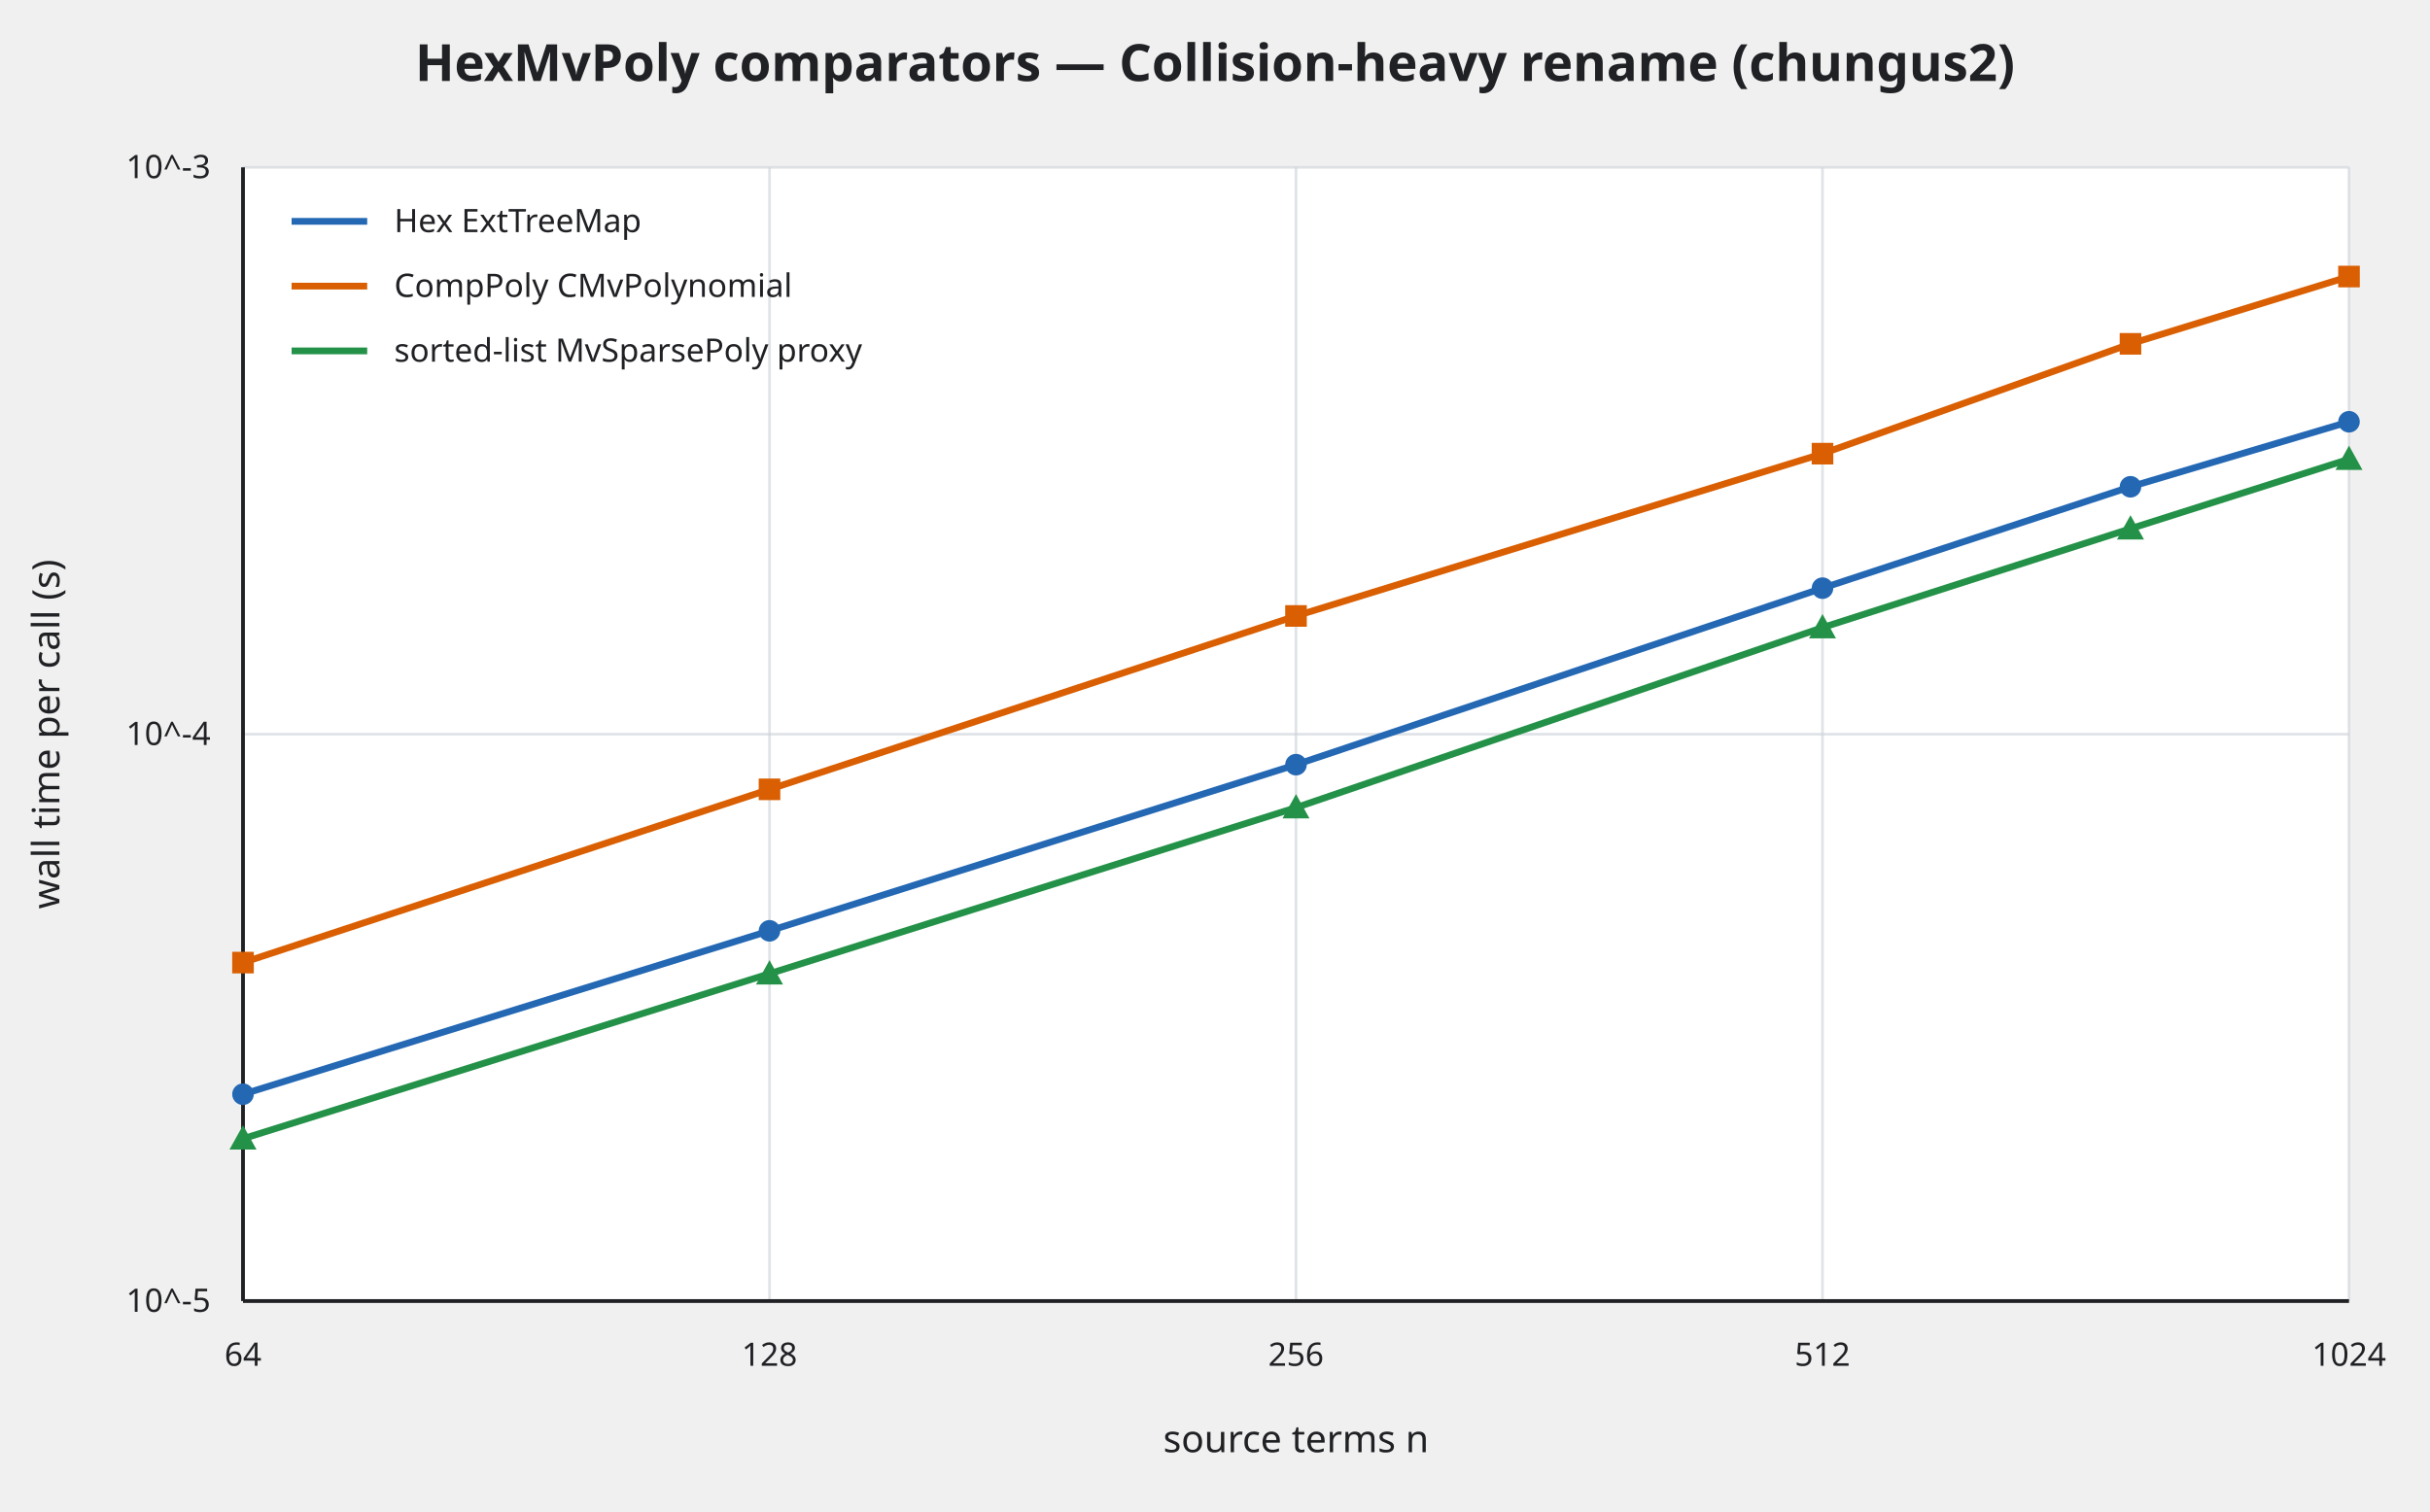
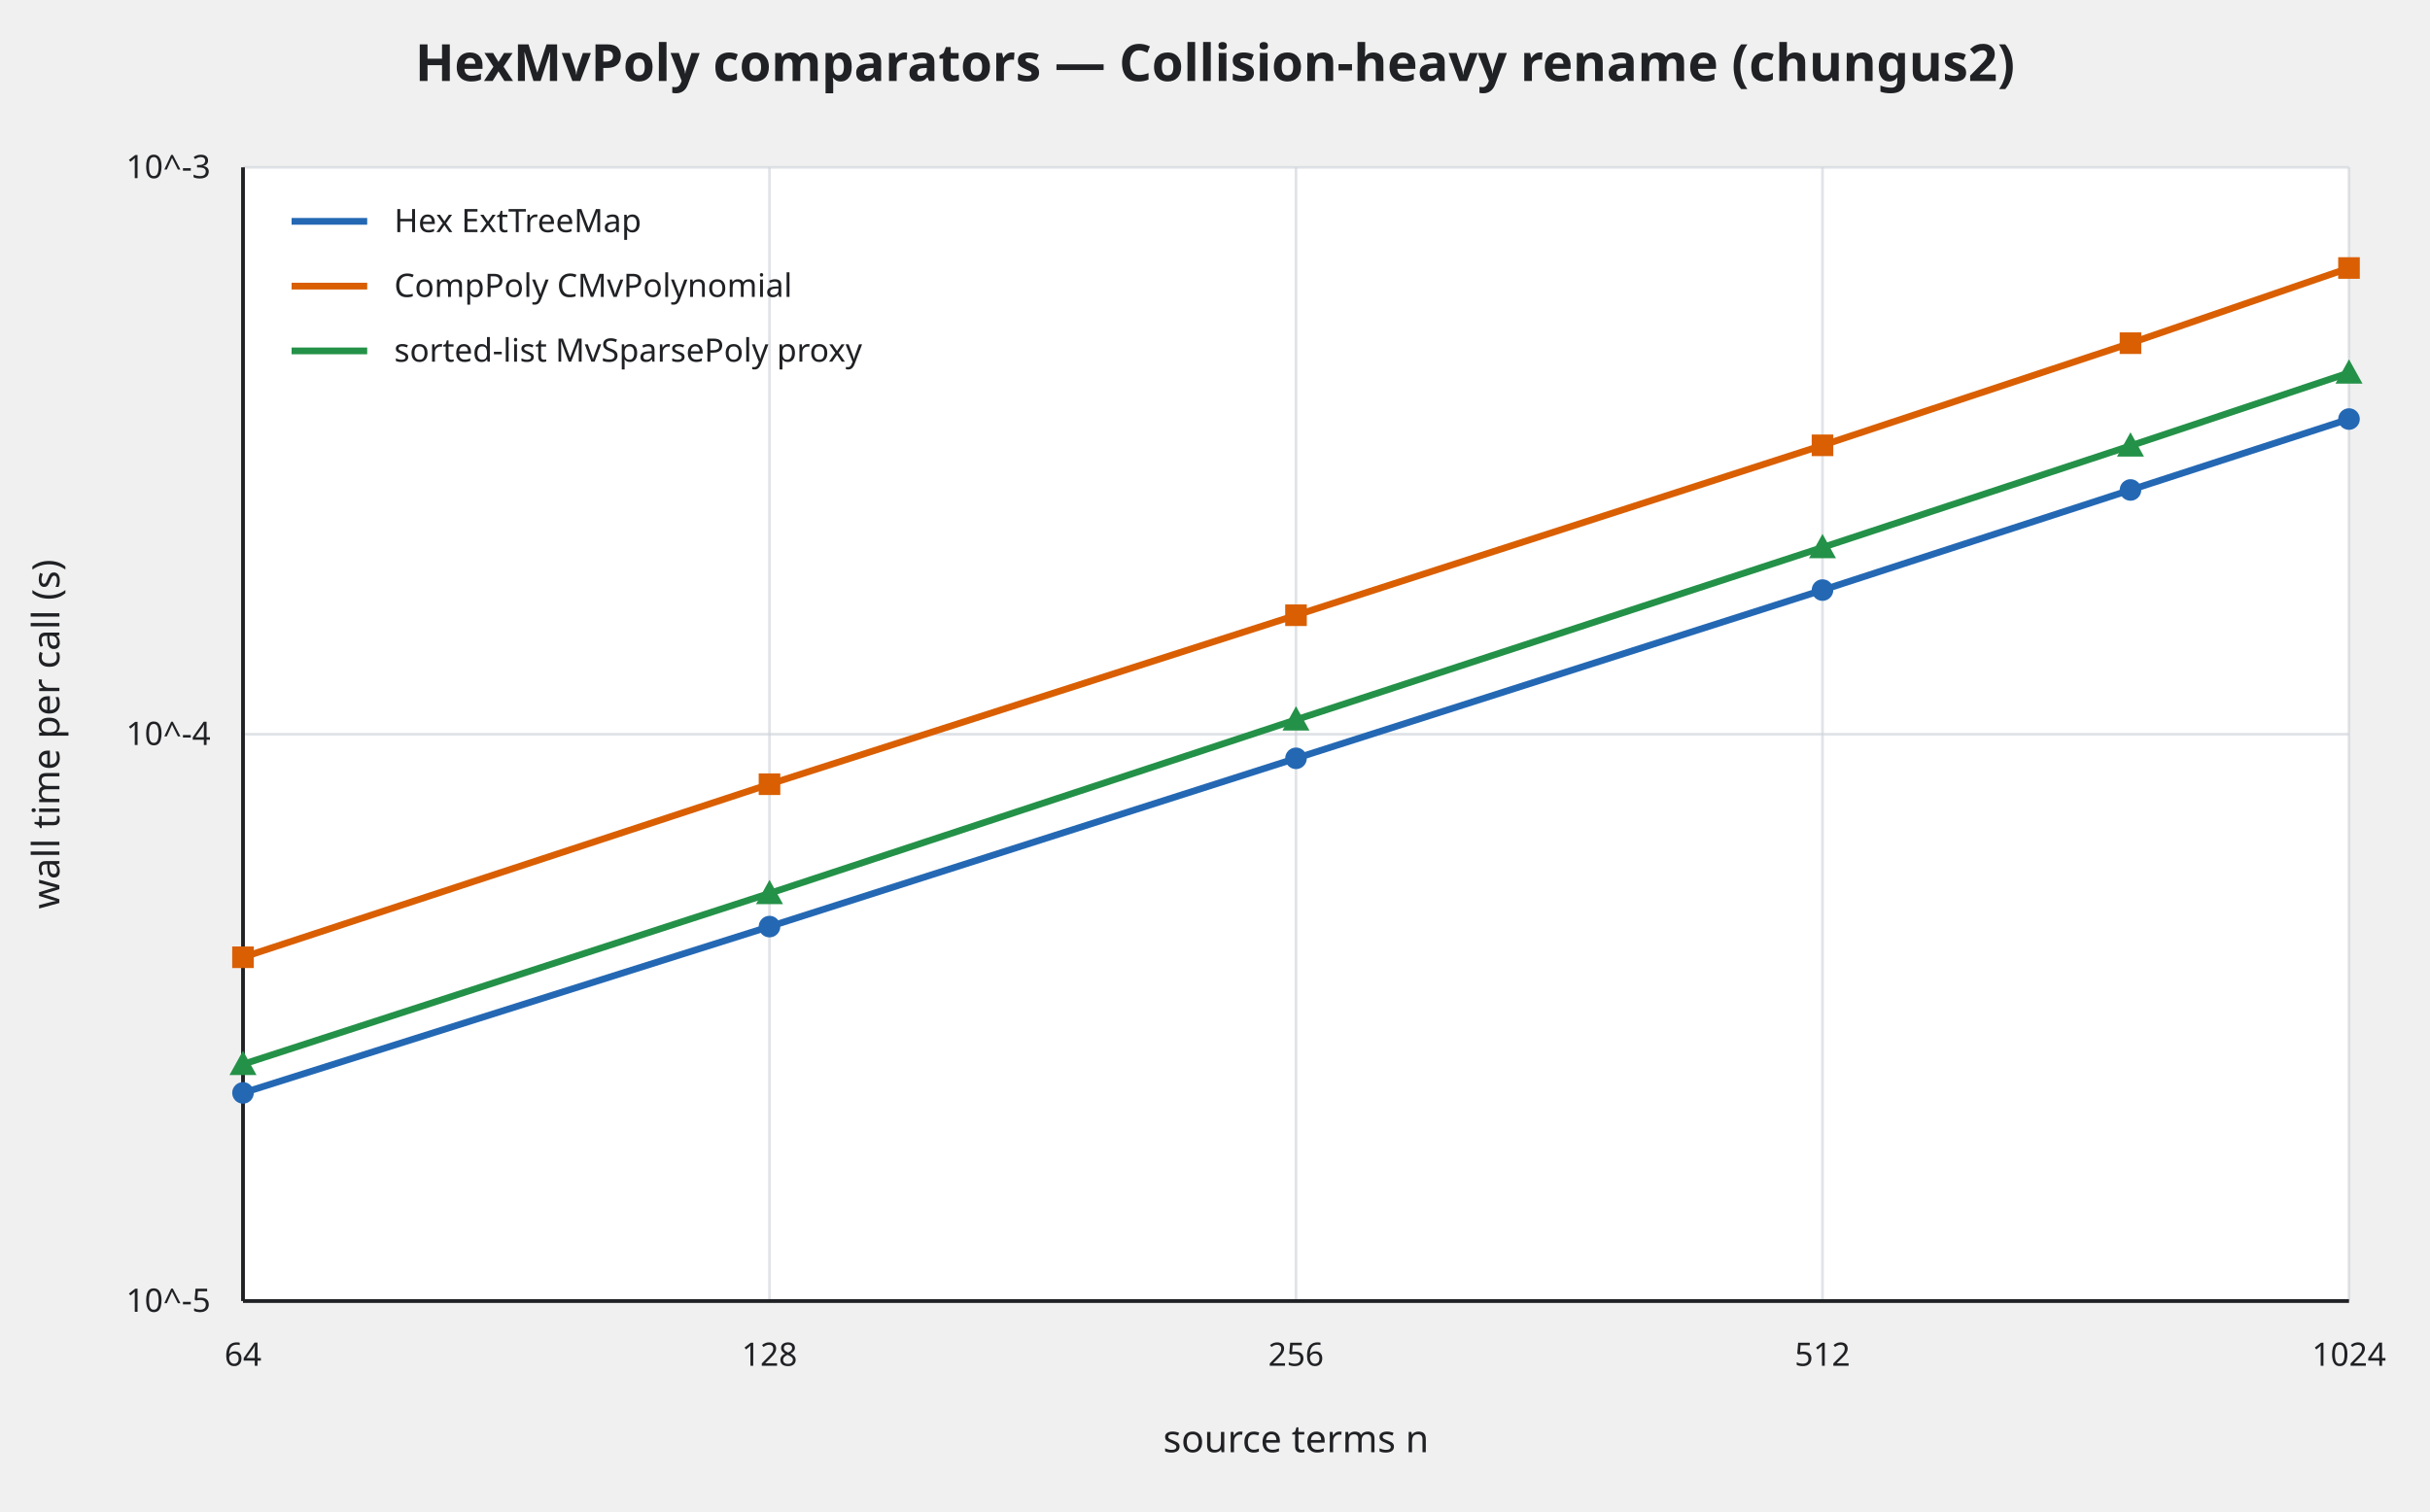
<svg xmlns="http://www.w3.org/2000/svg" width="900" height="560" viewBox="0 0 900 560">
  <style>
text { font-family: sans-serif; fill: #202124; }
.grid { stroke: #cfd4da; stroke-width: 1; opacity: 0.65; }
.axis { stroke: #202124; stroke-width: 1.4; }
.series { fill: none; stroke-width: 2.5; }
</style>
  <text x="450.0" y="30" text-anchor="middle" font-size="19" font-weight="600">HexMvPoly comparators — Collision-heavy rename (chungus2)</text>
  <rect x="90" y="62" width="780" height="420" fill="#ffffff" />
  <line class="grid" x1="90.00" y1="62" x2="90.00" y2="482" />
  <text x="90.00" y="506" text-anchor="middle" font-size="12">64</text>
  <line class="grid" x1="285.00" y1="62" x2="285.00" y2="482" />
  <text x="285.00" y="506" text-anchor="middle" font-size="12">128</text>
  <line class="grid" x1="480.00" y1="62" x2="480.00" y2="482" />
  <text x="480.00" y="506" text-anchor="middle" font-size="12">256</text>
  <line class="grid" x1="675.00" y1="62" x2="675.00" y2="482" />
  <text x="675.00" y="506" text-anchor="middle" font-size="12">512</text>
  <line class="grid" x1="870.00" y1="62" x2="870.00" y2="482" />
  <text x="870.00" y="506" text-anchor="middle" font-size="12">1024</text>
  <line class="grid" x1="90" y1="482.00" x2="870" y2="482.00" />
  <text x="78" y="486.00" text-anchor="end" font-size="12">10^-5</text>
  <line class="grid" x1="90" y1="272.00" x2="870" y2="272.00" />
  <text x="78" y="276.00" text-anchor="end" font-size="12">10^-4</text>
  <line class="grid" x1="90" y1="62.00" x2="870" y2="62.00" />
  <text x="78" y="66.00" text-anchor="end" font-size="12">10^-3</text>
  <line class="axis" x1="90" y1="482" x2="870" y2="482" />
  <line class="axis" x1="90" y1="62" x2="90" y2="482" />
  <text x="480.0" y="538" text-anchor="middle" font-size="14">source terms n</text>
  <text x="22" y="272.0" text-anchor="middle" font-size="14" transform="rotate(-90 22 272.0)">wall time per call (s)</text>
-   <polyline class="series" stroke="#2468b4" points="90.00,405.38 285.00,344.85 480.00,283.29 675.00,217.90 789.07,180.34 870.00,156.25" />
-   <circle cx="90.00" cy="405.38" r="4" fill="#2468b4" />
-   <circle cx="285.00" cy="344.85" r="4" fill="#2468b4" />
-   <circle cx="480.00" cy="283.29" r="4" fill="#2468b4" />
-   <circle cx="675.00" cy="217.90" r="4" fill="#2468b4" />
-   <circle cx="789.07" cy="180.34" r="4" fill="#2468b4" />
-   <circle cx="870.00" cy="156.25" r="4" fill="#2468b4" />
+   <polyline class="series" stroke="#2468b4" points="90.00,404.89 285.00,343.28 480.00,280.94 675.00,218.61 789.07,181.52 870.00,155.25" />
+   <circle cx="90.00" cy="404.89" r="4" fill="#2468b4" />
+   <circle cx="285.00" cy="343.28" r="4" fill="#2468b4" />
+   <circle cx="480.00" cy="280.94" r="4" fill="#2468b4" />
+   <circle cx="675.00" cy="218.61" r="4" fill="#2468b4" />
+   <circle cx="789.07" cy="181.52" r="4" fill="#2468b4" />
+   <circle cx="870.00" cy="155.25" r="4" fill="#2468b4" />
  <line x1="108" y1="82" x2="136" y2="82" stroke="#2468b4" stroke-width="2.5" />
  <text x="146" y="86" font-size="12">Hex ExtTreeMap</text>
-   <polyline class="series" stroke="#d95f02" points="90.00,356.62 285.00,292.43 480.00,228.20 675.00,168.07 789.07,127.38 870.00,102.45" />
-   <rect x="86.00" y="352.62" width="8" height="8" fill="#d95f02" />
-   <rect x="281.00" y="288.43" width="8" height="8" fill="#d95f02" />
-   <rect x="476.00" y="224.20" width="8" height="8" fill="#d95f02" />
-   <rect x="671.00" y="164.07" width="8" height="8" fill="#d95f02" />
-   <rect x="785.07" y="123.38" width="8" height="8" fill="#d95f02" />
-   <rect x="866.00" y="98.45" width="8" height="8" fill="#d95f02" />
+   <polyline class="series" stroke="#d95f02" points="90.00,354.64 285.00,290.53 480.00,227.93 675.00,164.98 789.07,127.14 870.00,99.29" />
+   <rect x="86.00" y="350.64" width="8" height="8" fill="#d95f02" />
+   <rect x="281.00" y="286.53" width="8" height="8" fill="#d95f02" />
+   <rect x="476.00" y="223.93" width="8" height="8" fill="#d95f02" />
+   <rect x="671.00" y="160.98" width="8" height="8" fill="#d95f02" />
+   <rect x="785.07" y="123.14" width="8" height="8" fill="#d95f02" />
+   <rect x="866.00" y="95.29" width="8" height="8" fill="#d95f02" />
  <line x1="108" y1="106" x2="136" y2="106" stroke="#d95f02" stroke-width="2.5" />
  <text x="146" y="110" font-size="12">CompPoly CMvPolynomial</text>
-   <polyline class="series" stroke="#249148" points="90.00,421.87 285.00,360.72 480.00,299.20 675.00,232.50 789.07,195.86 870.00,170.10" />
-   <polygon points="90.00,416.87 85.00,425.87 95.00,425.87" fill="#249148" />
-   <polygon points="285.00,355.72 280.00,364.72 290.00,364.72" fill="#249148" />
-   <polygon points="480.00,294.20 475.00,303.20 485.00,303.20" fill="#249148" />
-   <polygon points="675.00,227.50 670.00,236.50 680.00,236.50" fill="#249148" />
-   <polygon points="789.07,190.86 784.07,199.86 794.07,199.86" fill="#249148" />
-   <polygon points="870.00,165.10 865.00,174.10 875.00,174.10" fill="#249148" />
+   <polyline class="series" stroke="#249148" points="90.00,394.27 285.00,330.96 480.00,266.64 675.00,202.81 789.07,165.16 870.00,138.12" />
+   <polygon points="90.00,389.27 85.00,398.27 95.00,398.27" fill="#249148" />
+   <polygon points="285.00,325.96 280.00,334.96 290.00,334.96" fill="#249148" />
+   <polygon points="480.00,261.64 475.00,270.64 485.00,270.64" fill="#249148" />
+   <polygon points="675.00,197.81 670.00,206.81 680.00,206.81" fill="#249148" />
+   <polygon points="789.07,160.16 784.07,169.16 794.07,169.16" fill="#249148" />
+   <polygon points="870.00,133.12 865.00,142.12 875.00,142.12" fill="#249148" />
  <line x1="108" y1="130" x2="136" y2="130" stroke="#249148" stroke-width="2.5" />
  <text x="146" y="134" font-size="12">sorted-list MvSparsePoly proxy</text>
</svg>
